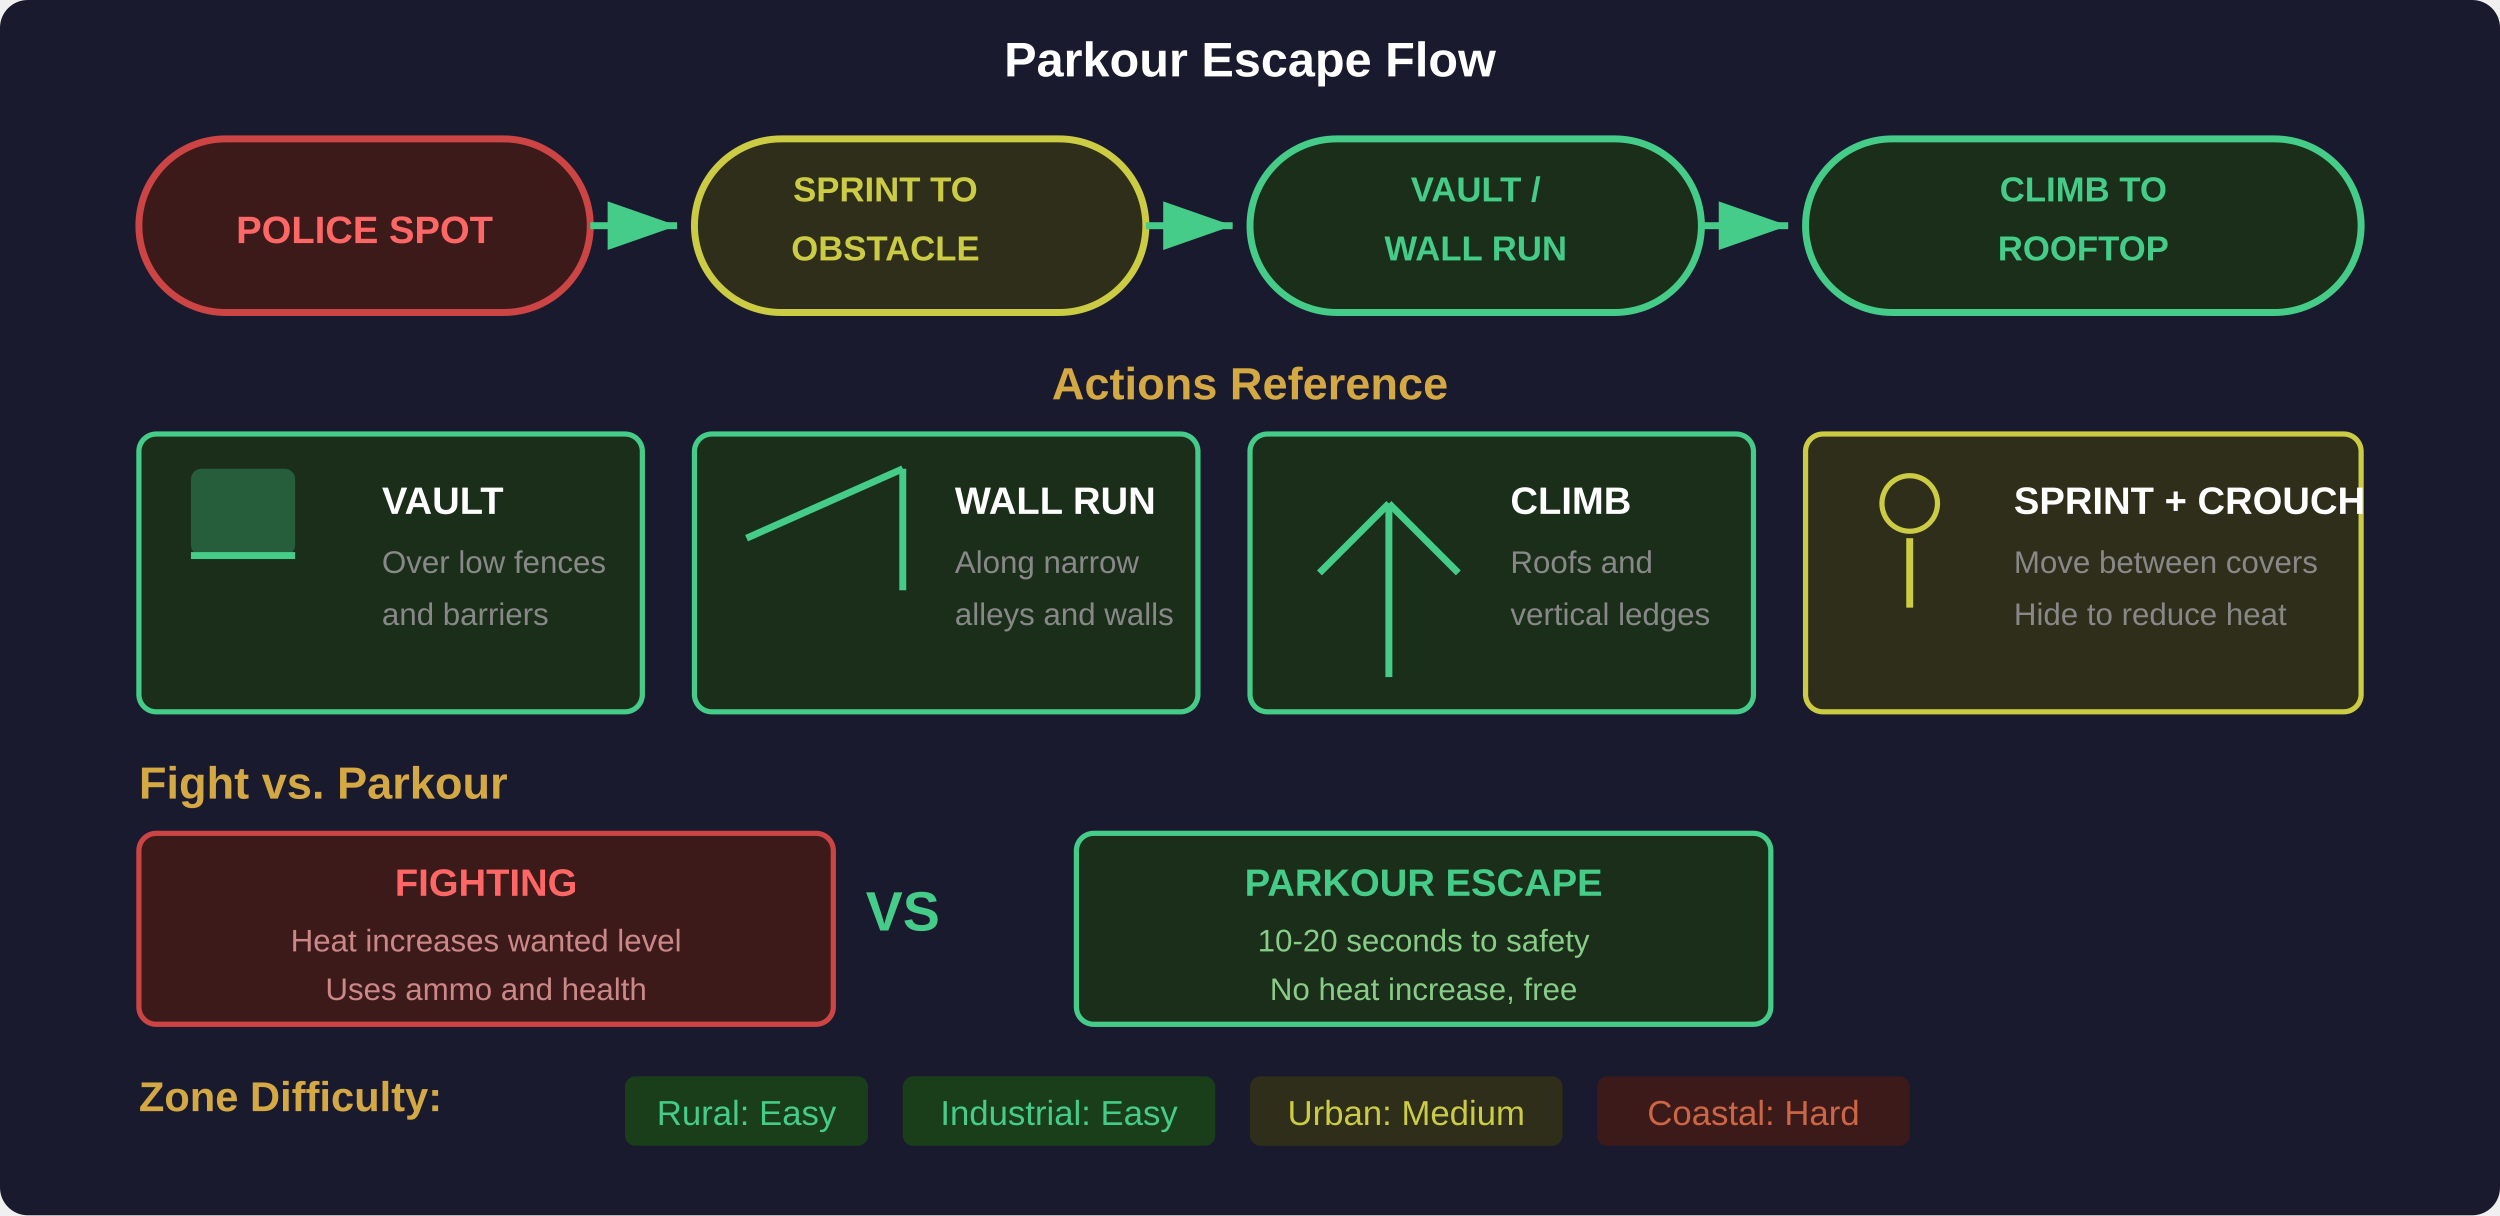
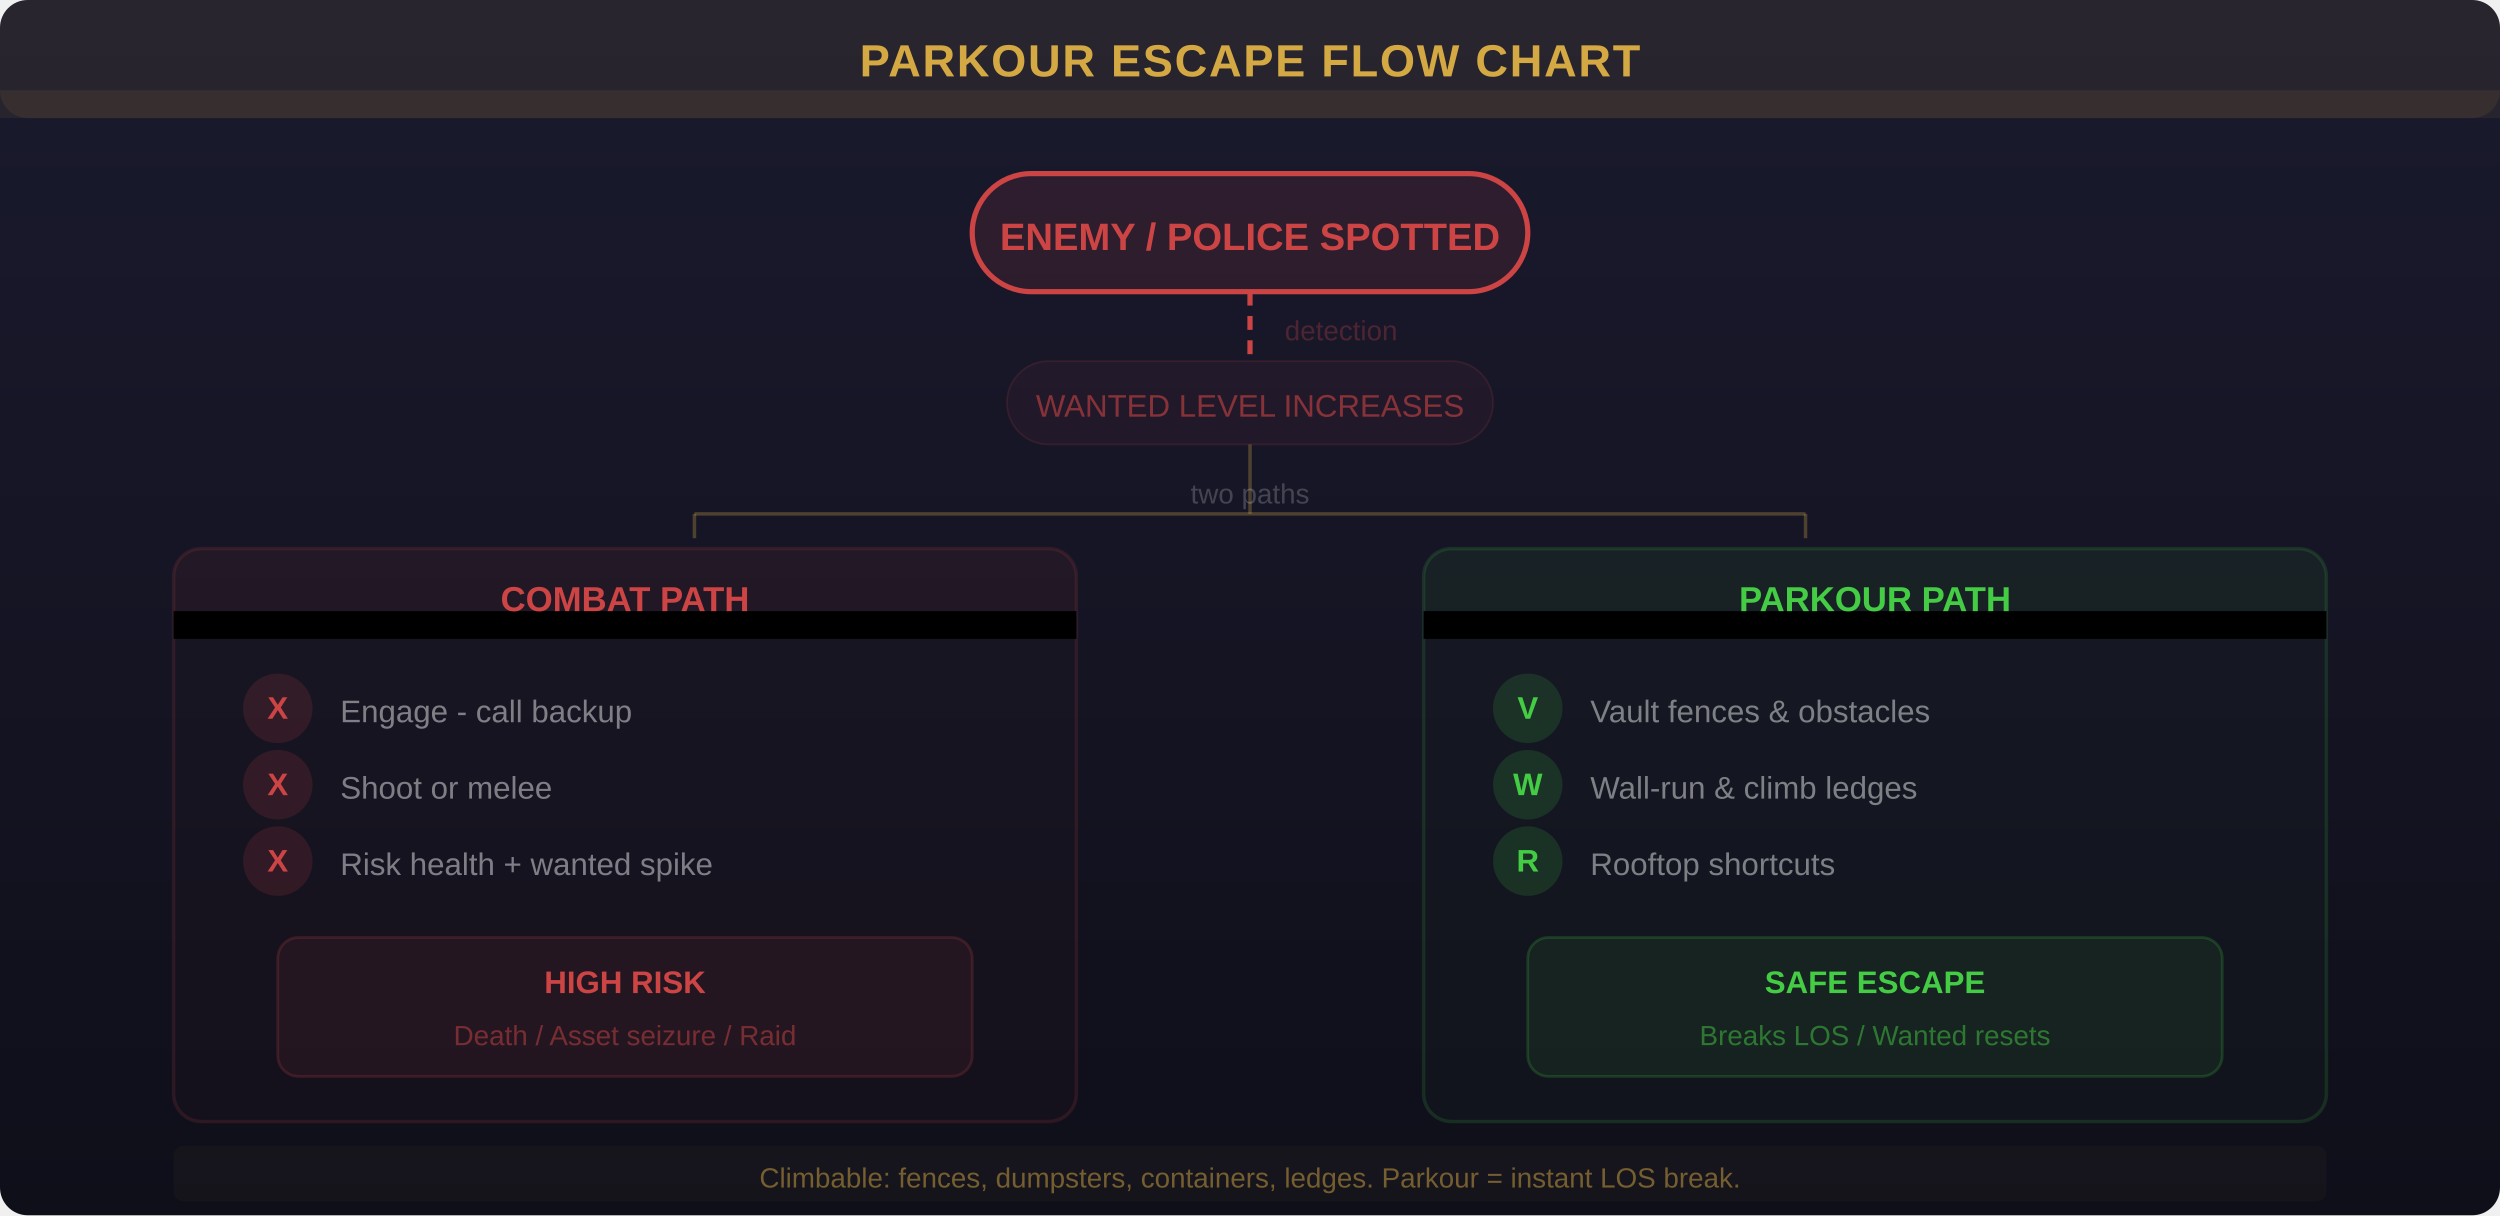
<svg xmlns="http://www.w3.org/2000/svg" viewBox="0 0 720 350" width="720" height="350">
  <defs>
-     <marker id="arrow" markerWidth="10" markerHeight="7" refX="10" refY="3.5" orient="auto">
-       <polygon points="0 0, 10 3.5, 0 7" fill="#44cc88" />
-     </marker>
+     <linearGradient id="bg" x1="0" y1="0" x2="0" y2="1">
+       <stop offset="0%" stop-color="#1a1a2e" />
+       <stop offset="100%" stop-color="#0f0f1a" />
+     </linearGradient>
  </defs>
-   <rect width="720" height="350" fill="#1a1a2e" rx="8" />
-   <text x="360" y="22" text-anchor="middle" fill="#ffffff" font-family="Arial, sans-serif" font-size="14" font-weight="bold">Parkour Escape Flow</text>
-   <rect x="40" y="40" width="130" height="50" rx="25" fill="#3d1a1a" stroke="#cc4444" stroke-width="2" />
-   <text x="105" y="70" text-anchor="middle" fill="#ff6666" font-family="Arial, sans-serif" font-size="11" font-weight="bold">POLICE SPOT</text>
-   <line x1="170" y1="65" x2="195" y2="65" stroke="#44cc88" stroke-width="2" marker-end="url(#arrow)" />
-   <rect x="200" y="40" width="130" height="50" rx="25" fill="#2e2e1a" stroke="#cccc44" stroke-width="2" />
-   <text x="255" y="58" text-anchor="middle" fill="#cccc44" font-family="Arial, sans-serif" font-size="10" font-weight="bold">SPRINT TO</text>
-   <text x="255" y="75" text-anchor="middle" fill="#cccc44" font-family="Arial, sans-serif" font-size="10" font-weight="bold">OBSTACLE</text>
-   <line x1="330" y1="65" x2="355" y2="65" stroke="#44cc88" stroke-width="2" marker-end="url(#arrow)" />
-   <rect x="360" y="40" width="130" height="50" rx="25" fill="#1a2e1a" stroke="#44cc88" stroke-width="2" />
-   <text x="425" y="58" text-anchor="middle" fill="#44cc88" font-family="Arial, sans-serif" font-size="10" font-weight="bold">VAULT /</text>
-   <text x="425" y="75" text-anchor="middle" fill="#44cc88" font-family="Arial, sans-serif" font-size="10" font-weight="bold">WALL RUN</text>
-   <line x1="490" y1="65" x2="515" y2="65" stroke="#44cc88" stroke-width="2" marker-end="url(#arrow)" />
-   <rect x="520" y="40" width="160" height="50" rx="25" fill="#1a2e1a" stroke="#44cc88" stroke-width="2" />
-   <text x="600" y="58" text-anchor="middle" fill="#44cc88" font-family="Arial, sans-serif" font-size="10" font-weight="bold">CLIMB TO</text>
-   <text x="600" y="75" text-anchor="middle" fill="#44cc88" font-family="Arial, sans-serif" font-size="10" font-weight="bold">ROOFTOP</text>
-   <text x="360" y="115" text-anchor="middle" fill="#d4a843" font-family="Arial, sans-serif" font-size="13" font-weight="bold">Actions Reference</text>
-   <rect x="40" y="125" width="145" height="80" rx="5" fill="#1a2e1a" stroke="#44cc88" stroke-width="1.5" />
-   <rect x="55" y="135" width="30" height="25" rx="3" fill="#44cc88" opacity="0.3" />
-   <line x1="55" y1="160" x2="85" y2="160" stroke="#44cc88" stroke-width="2" />
-   <text x="110" y="148" fill="#ffffff" font-family="Arial, sans-serif" font-size="11" font-weight="bold">VAULT</text>
-   <text x="110" y="165" fill="#888888" font-family="Arial, sans-serif" font-size="9">Over low fences</text>
-   <text x="110" y="180" fill="#888888" font-family="Arial, sans-serif" font-size="9">and barriers</text>
-   <rect x="200" y="125" width="145" height="80" rx="5" fill="#1a2e1a" stroke="#44cc88" stroke-width="1.5" />
-   <line x1="215" y1="155" x2="260" y2="135" stroke="#44cc88" stroke-width="2" />
-   <line x1="260" y1="135" x2="260" y2="170" stroke="#44cc88" stroke-width="2" />
-   <text x="275" y="148" fill="#ffffff" font-family="Arial, sans-serif" font-size="11" font-weight="bold">WALL RUN</text>
-   <text x="275" y="165" fill="#888888" font-family="Arial, sans-serif" font-size="9">Along narrow</text>
-   <text x="275" y="180" fill="#888888" font-family="Arial, sans-serif" font-size="9">alleys and walls</text>
-   <rect x="360" y="125" width="145" height="80" rx="5" fill="#1a2e1a" stroke="#44cc88" stroke-width="1.5" />
-   <line x1="400" y1="195" x2="400" y2="145" stroke="#44cc88" stroke-width="2" />
-   <line x1="380" y1="165" x2="400" y2="145" stroke="#44cc88" stroke-width="2" />
-   <line x1="400" y1="145" x2="420" y2="165" stroke="#44cc88" stroke-width="2" />
-   <text x="435" y="148" fill="#ffffff" font-family="Arial, sans-serif" font-size="11" font-weight="bold">CLIMB</text>
-   <text x="435" y="165" fill="#888888" font-family="Arial, sans-serif" font-size="9">Roofs and</text>
-   <text x="435" y="180" fill="#888888" font-family="Arial, sans-serif" font-size="9">vertical ledges</text>
-   <rect x="520" y="125" width="160" height="80" rx="5" fill="#2e2e1a" stroke="#cccc44" stroke-width="1.5" />
-   <line x1="550" y1="155" x2="550" y2="175" stroke="#cccc44" stroke-width="2" />
-   <circle cx="550" cy="145" r="8" fill="none" stroke="#cccc44" stroke-width="1.5" />
-   <text x="580" y="148" fill="#ffffff" font-family="Arial, sans-serif" font-size="11" font-weight="bold">SPRINT + CROUCH</text>
-   <text x="580" y="165" fill="#888888" font-family="Arial, sans-serif" font-size="9">Move between covers</text>
-   <text x="580" y="180" fill="#888888" font-family="Arial, sans-serif" font-size="9">Hide to reduce heat</text>
-   <text x="40" y="230" fill="#d4a843" font-family="Arial, sans-serif" font-size="13" font-weight="bold">Fight vs. Parkour</text>
-   <rect x="40" y="240" width="200" height="55" rx="5" fill="#3d1a1a" stroke="#cc4444" stroke-width="1.5" />
-   <text x="140" y="258" text-anchor="middle" fill="#ff6666" font-family="Arial, sans-serif" font-size="11" font-weight="bold">FIGHTING</text>
-   <text x="140" y="274" text-anchor="middle" fill="#cc8888" font-family="Arial, sans-serif" font-size="9">Heat increases  wanted level</text>
-   <text x="140" y="288" text-anchor="middle" fill="#cc8888" font-family="Arial, sans-serif" font-size="9">Uses ammo and health</text>
-   <text x="260" y="268" text-anchor="middle" fill="#44cc88" font-family="Arial, sans-serif" font-size="16" font-weight="bold">VS</text>
-   <rect x="310" y="240" width="200" height="55" rx="5" fill="#1a2e1a" stroke="#44cc88" stroke-width="1.5" />
-   <text x="410" y="258" text-anchor="middle" fill="#44cc88" font-family="Arial, sans-serif" font-size="11" font-weight="bold">PARKOUR ESCAPE</text>
-   <text x="410" y="274" text-anchor="middle" fill="#88cc88" font-family="Arial, sans-serif" font-size="9">10-20 seconds to safety</text>
-   <text x="410" y="288" text-anchor="middle" fill="#88cc88" font-family="Arial, sans-serif" font-size="9">No heat increase, free</text>
-   <text x="40" y="320" fill="#d4a843" font-family="Arial, sans-serif" font-size="12" font-weight="bold">Zone Difficulty:</text>
-   <rect x="180" y="310" width="70" height="20" rx="3" fill="#1a3d1a" />
-   <text x="215" y="324" text-anchor="middle" fill="#44cc88" font-family="Arial, sans-serif" font-size="10">Rural: Easy</text>
-   <rect x="260" y="310" width="90" height="20" rx="3" fill="#1a3d1a" />
-   <text x="305" y="324" text-anchor="middle" fill="#44cc88" font-family="Arial, sans-serif" font-size="10">Industrial: Easy</text>
-   <rect x="360" y="310" width="90" height="20" rx="3" fill="#2e2e1a" />
-   <text x="405" y="324" text-anchor="middle" fill="#cccc44" font-family="Arial, sans-serif" font-size="10">Urban: Medium</text>
-   <rect x="460" y="310" width="90" height="20" rx="3" fill="#3d1a1a" />
-   <text x="505" y="324" text-anchor="middle" fill="#cc6644" font-family="Arial, sans-serif" font-size="10">Coastal: Hard</text>
+   <rect width="720" height="350" fill="url(#bg)" rx="8" />
+   <rect x="0" y="0" width="720" height="34" fill="rgba(212,168,67,0.08)" rx="8" />
+   <rect x="0" y="26" width="720" height="8" fill="rgba(212,168,67,0.08)" />
+   <text x="360" y="22" text-anchor="middle" fill="#d4a843" font-family="'Segoe UI',Arial,sans-serif" font-size="13" font-weight="bold" letter-spacing="0.5">PARKOUR ESCAPE FLOW CHART</text>
+   <rect x="280" y="50" width="160" height="34" rx="17" fill="rgba(204,68,68,0.12)" stroke="#cc4444" stroke-width="1.5" />
+   <text x="360" y="72" text-anchor="middle" fill="#cc4444" font-family="Arial,sans-serif" font-size="11" font-weight="bold">ENEMY / POLICE SPOTTED</text>
+   <line x1="360" y1="84" x2="360" y2="104" stroke="#cc4444" stroke-width="1.5" stroke-dasharray="4,3" />
+   <text x="370" y="98" fill="rgba(204,68,68,0.3)" font-family="Arial,sans-serif" font-size="8">detection</text>
+   <rect x="290" y="104" width="140" height="24" rx="12" fill="rgba(204,68,68,0.06)" stroke="rgba(204,68,68,0.15)" stroke-width="0.5" />
+   <text x="360" y="120" text-anchor="middle" fill="rgba(204,68,68,0.6)" font-family="Arial,sans-serif" font-size="9">WANTED LEVEL INCREASES</text>
+   <line x1="360" y1="128" x2="360" y2="148" stroke="rgba(212,168,67,0.3)" stroke-width="1" />
+   <line x1="200" y1="148" x2="520" y2="148" stroke="rgba(212,168,67,0.3)" stroke-width="1" />
+   <line x1="200" y1="148" x2="200" y2="155" stroke="rgba(212,168,67,0.3)" stroke-width="1" />
+   <line x1="520" y1="148" x2="520" y2="155" stroke="rgba(212,168,67,0.3)" stroke-width="1" />
+   <text x="360" y="145" text-anchor="middle" fill="rgba(255,255,255,0.2)" font-family="Arial,sans-serif" font-size="8">two paths</text>
+   <rect x="50" y="158" width="260" height="165" rx="8" fill="rgba(204,68,68,0.02)" stroke="rgba(204,68,68,0.15)" stroke-width="1" />
+   <rect x="50" y="158" width="260" height="26" rx="8" fill="rgba(204,68,68,0.05)" />
+   <rect x="50" y="176" width="260" height="8" />
+   <text x="180" y="176" text-anchor="middle" fill="#cc4444" font-family="Arial,sans-serif" font-size="10" font-weight="bold">COMBAT PATH</text>
+   <circle cx="80" cy="204" r="10" fill="rgba(204,68,68,0.15)" />
+   <text x="80" y="207" text-anchor="middle" fill="#cc4444" font-family="Arial,sans-serif" font-size="9" font-weight="bold">X</text>
+   <text x="98" y="208" fill="rgba(255,255,255,0.45)" font-family="Arial,sans-serif" font-size="9">Engage - call backup</text>
+   <circle cx="80" cy="226" r="10" fill="rgba(204,68,68,0.15)" />
+   <text x="80" y="229" text-anchor="middle" fill="#cc4444" font-family="Arial,sans-serif" font-size="9" font-weight="bold">X</text>
+   <text x="98" y="230" fill="rgba(255,255,255,0.45)" font-family="Arial,sans-serif" font-size="9">Shoot or melee</text>
+   <circle cx="80" cy="248" r="10" fill="rgba(204,68,68,0.15)" />
+   <text x="80" y="251" text-anchor="middle" fill="#cc4444" font-family="Arial,sans-serif" font-size="9" font-weight="bold">X</text>
+   <text x="98" y="252" fill="rgba(255,255,255,0.45)" font-family="Arial,sans-serif" font-size="9">Risk health + wanted spike</text>
+   <rect x="80" y="270" width="200" height="40" rx="6" fill="rgba(204,68,68,0.08)" stroke="rgba(204,68,68,0.2)" stroke-width="0.8" />
+   <text x="180" y="286" text-anchor="middle" fill="#cc4444" font-family="Arial,sans-serif" font-size="9" font-weight="bold">HIGH RISK</text>
+   <text x="180" y="301" text-anchor="middle" fill="rgba(204,68,68,0.5)" font-family="Arial,sans-serif" font-size="8">Death / Asset seizure / Raid</text>
+   <rect x="410" y="158" width="260" height="165" rx="8" fill="rgba(68,204,68,0.02)" stroke="rgba(68,204,68,0.15)" stroke-width="1" />
+   <rect x="410" y="158" width="260" height="26" rx="8" fill="rgba(68,204,68,0.05)" />
+   <rect x="410" y="176" width="260" height="8" />
+   <text x="540" y="176" text-anchor="middle" fill="#44cc44" font-family="Arial,sans-serif" font-size="10" font-weight="bold">PARKOUR PATH</text>
+   <circle cx="440" cy="204" r="10" fill="rgba(68,204,68,0.15)" />
+   <text x="440" y="207" text-anchor="middle" fill="#44cc44" font-family="Arial,sans-serif" font-size="9" font-weight="bold">V</text>
+   <text x="458" y="208" fill="rgba(255,255,255,0.45)" font-family="Arial,sans-serif" font-size="9">Vault fences &amp; obstacles</text>
+   <circle cx="440" cy="226" r="10" fill="rgba(68,204,68,0.15)" />
+   <text x="440" y="229" text-anchor="middle" fill="#44cc44" font-family="Arial,sans-serif" font-size="9" font-weight="bold">W</text>
+   <text x="458" y="230" fill="rgba(255,255,255,0.45)" font-family="Arial,sans-serif" font-size="9">Wall-run &amp; climb ledges</text>
+   <circle cx="440" cy="248" r="10" fill="rgba(68,204,68,0.15)" />
+   <text x="440" y="251" text-anchor="middle" fill="#44cc44" font-family="Arial,sans-serif" font-size="9" font-weight="bold">R</text>
+   <text x="458" y="252" fill="rgba(255,255,255,0.45)" font-family="Arial,sans-serif" font-size="9">Rooftop shortcuts</text>
+   <rect x="440" y="270" width="200" height="40" rx="6" fill="rgba(68,204,68,0.08)" stroke="rgba(68,204,68,0.2)" stroke-width="0.8" />
+   <text x="540" y="286" text-anchor="middle" fill="#44cc44" font-family="Arial,sans-serif" font-size="9" font-weight="bold">SAFE ESCAPE</text>
+   <text x="540" y="301" text-anchor="middle" fill="rgba(68,204,68,0.5)" font-family="Arial,sans-serif" font-size="8">Breaks LOS / Wanted resets</text>
+   <rect x="50" y="330" width="620" height="16" rx="3" fill="rgba(212,168,67,0.04)" />
+   <text x="360" y="342" text-anchor="middle" fill="rgba(212,168,67,0.5)" font-family="Arial,sans-serif" font-size="8">Climbable: fences, dumpsters, containers, ledges. Parkour = instant LOS break.</text>
</svg>
